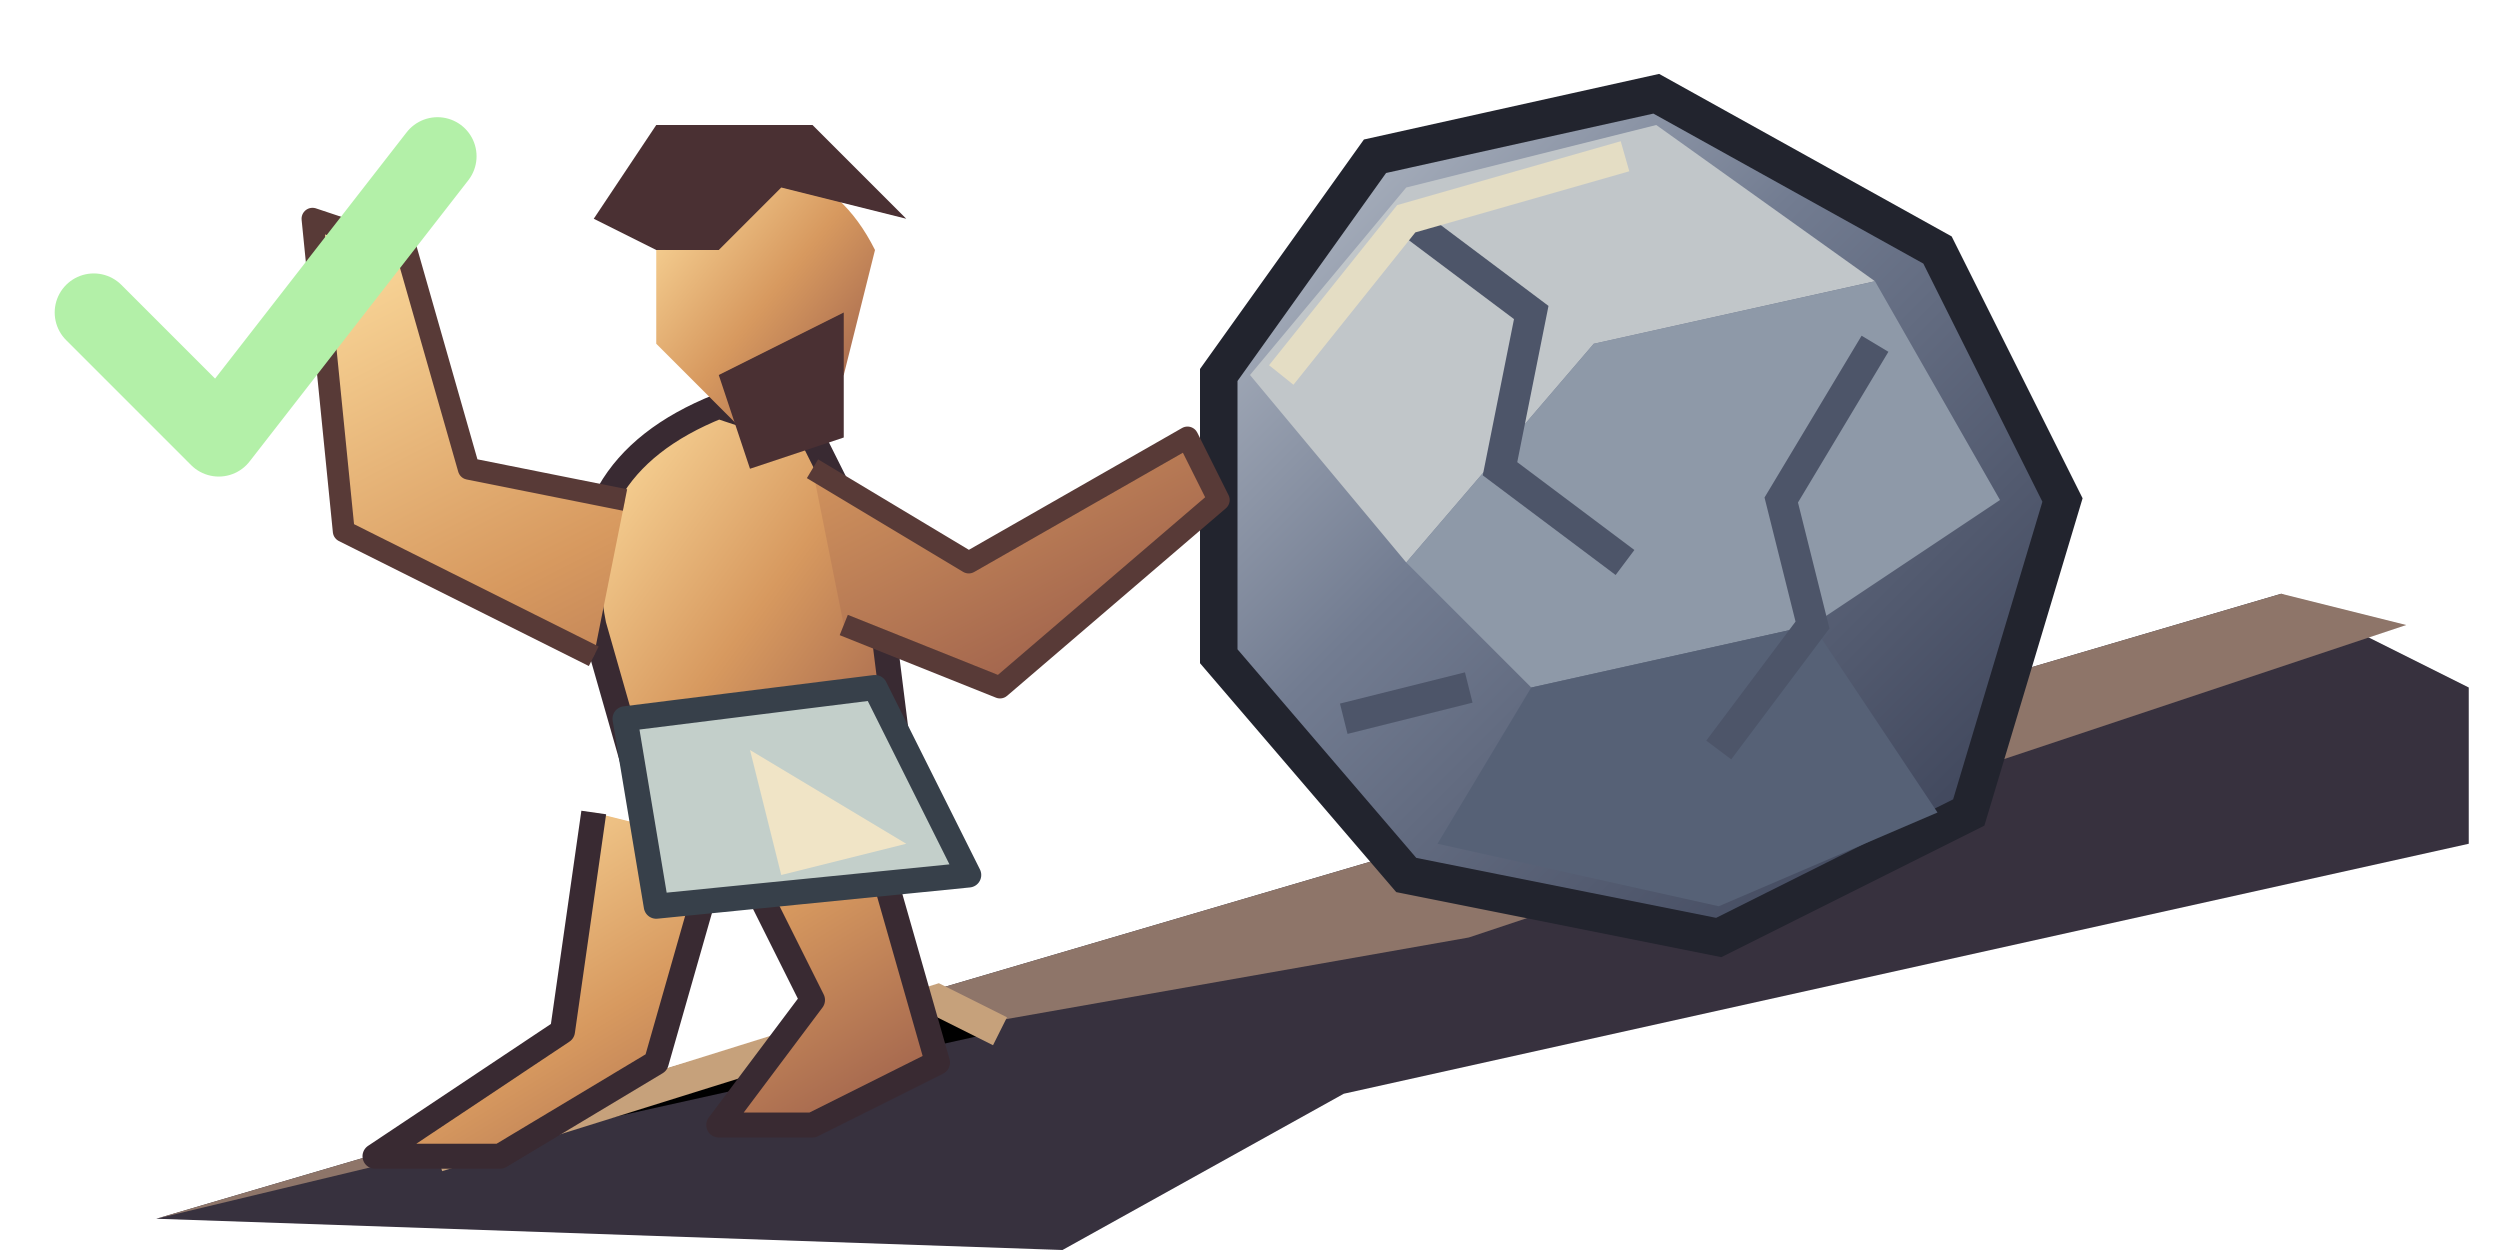
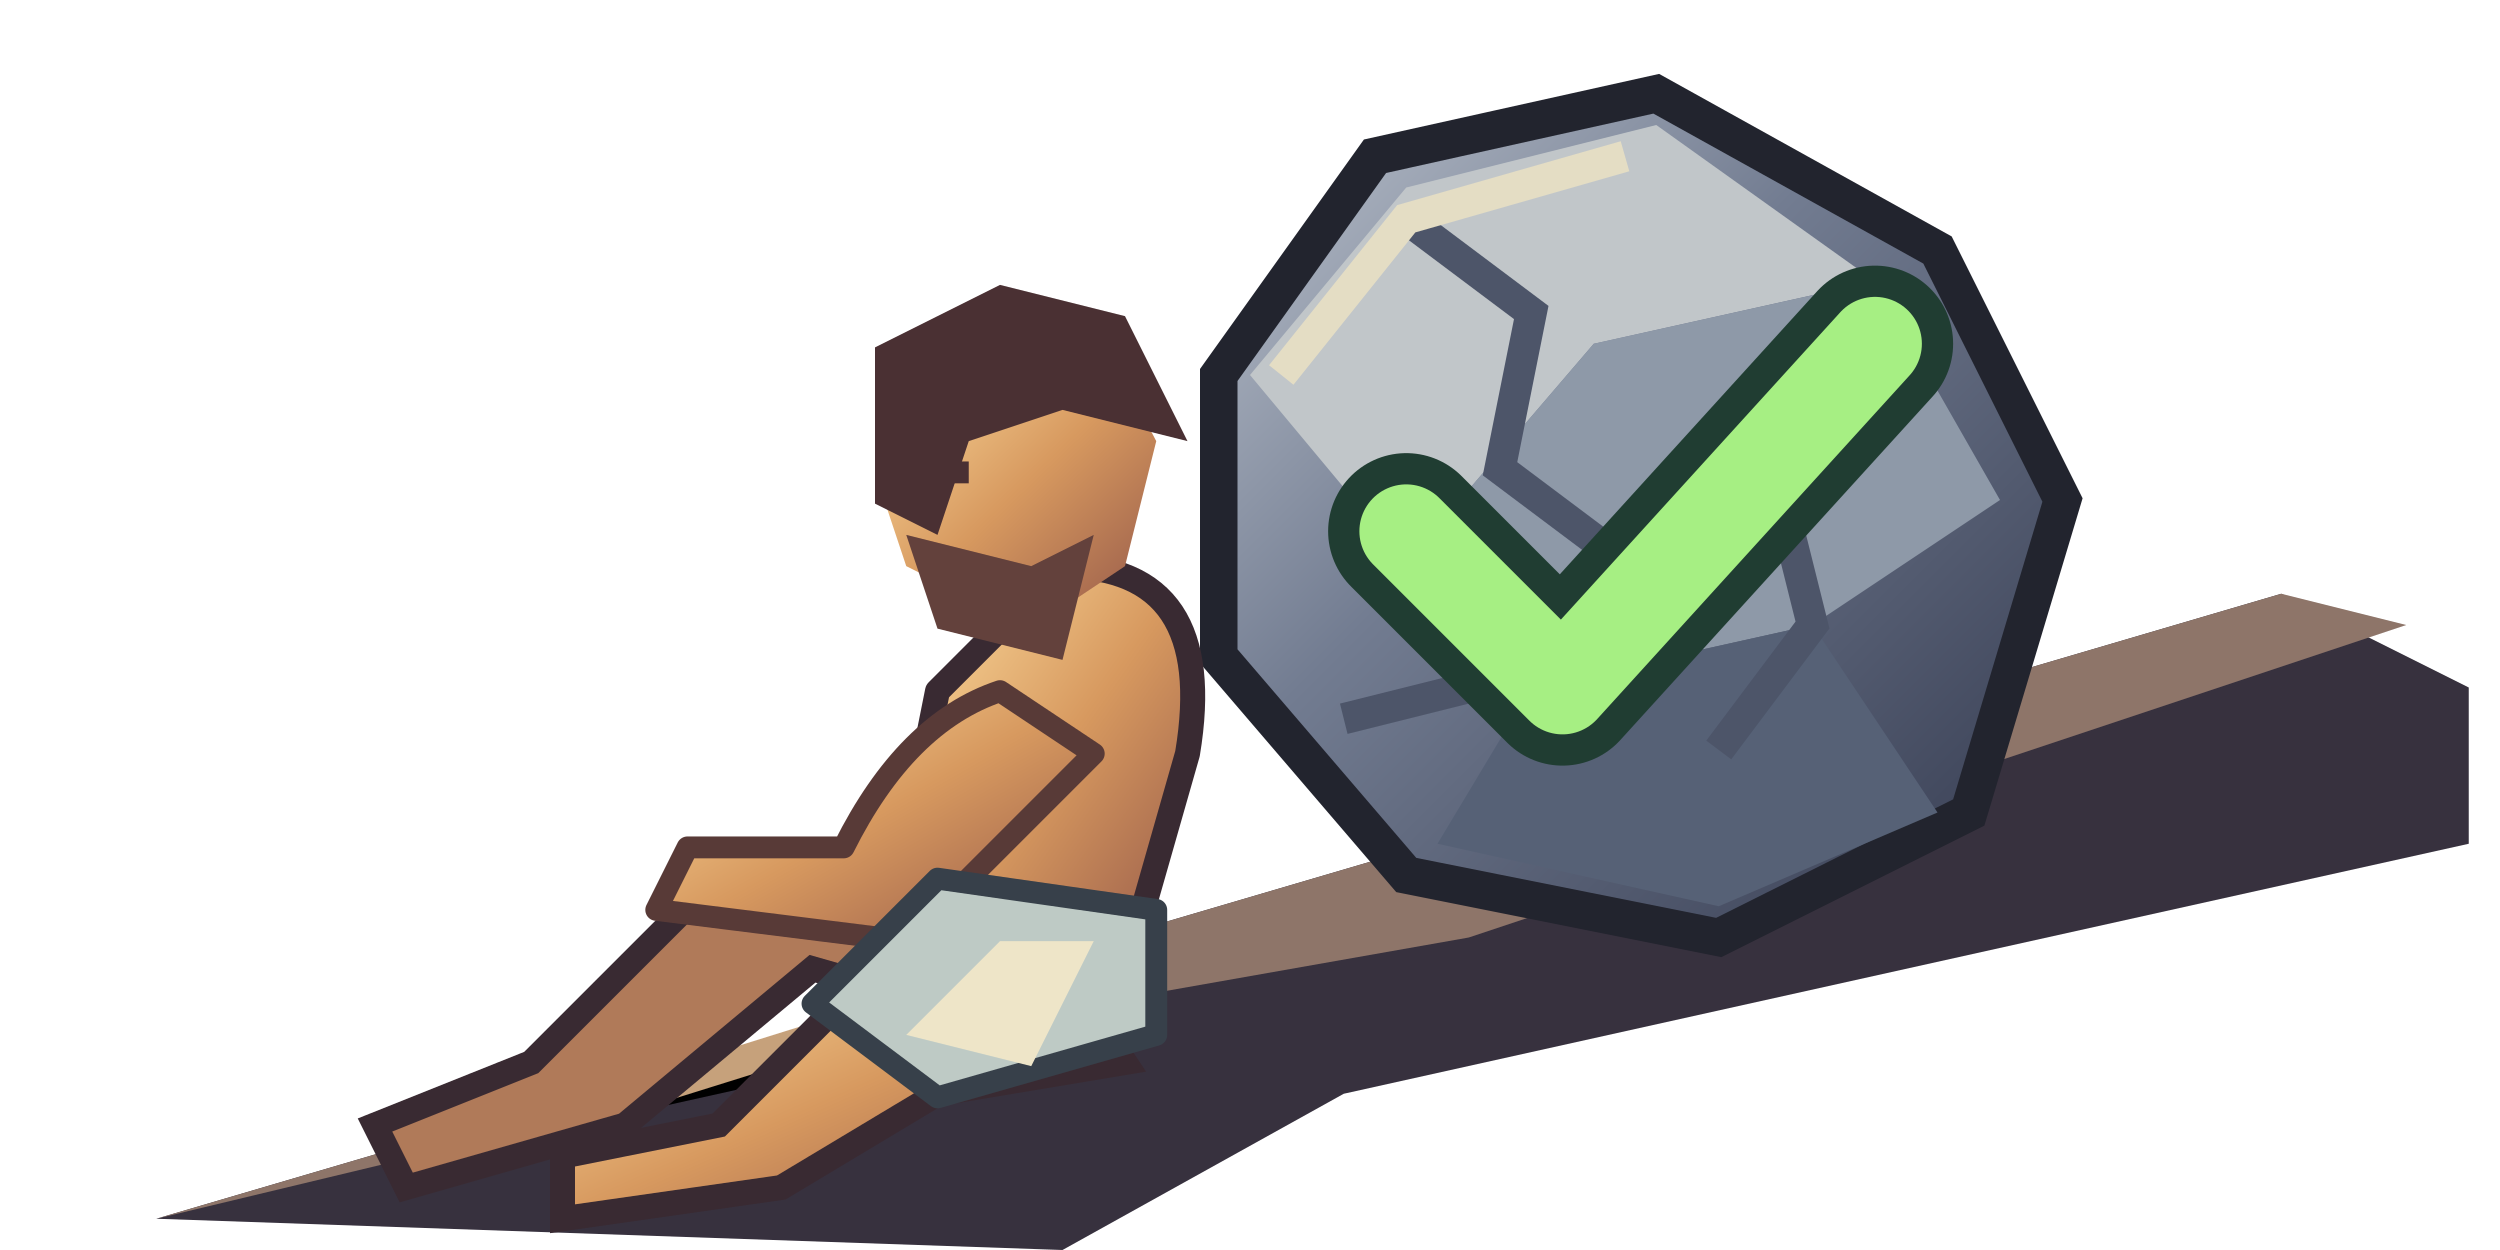
<svg xmlns="http://www.w3.org/2000/svg" width="80" height="40" viewBox="0 0 80 40">
  <defs>
    <linearGradient id="fire" x1="0%" y1="100%" x2="20%" y2="0%">
      <stop stop-color="#ffe595" />
      <stop offset=".42" stop-color="#ffb638" />
      <stop offset=".75" stop-color="#ff6026" />
      <stop offset="1" stop-color="#ca2926" />
    </linearGradient>
    <linearGradient id="stone" x2="100%" y2="100%">
      <stop stop-color="#bdc4ce" />
      <stop offset=".4" stop-color="#727c91" />
      <stop offset="1" stop-color="#33394e" />
    </linearGradient>
    <linearGradient id="skin" x2="100%" y2="100%">
      <stop stop-color="#ffe0a1" />
      <stop offset=".5" stop-color="#d7995f" />
      <stop offset="1" stop-color="#925548" />
    </linearGradient>
    <radialGradient id="glow">
      <stop stop-color="#ff8c27" stop-opacity=".24" />
      <stop offset="1" stop-color="#ff5a1d" stop-opacity="0" />
    </radialGradient>
  </defs>
  <path d="M5 39 L73 19 L79 22 L79 27 L43 35 L34 40Z" fill="#37313e" />
  <path d="M5 39 L73 19 L77 20 L47 30 L30 33Z" fill="#8e7569" />
  <path d="M14 37 L30 32 L32 33 M47 28 L64 23" stroke="#c6a17b" stroke-width="1" />
  <g transform="translate(52 17) rotate(0)">
    <path d="M-13 -5 L-8 -12 L1 -14 L10 -9 L14 -1 L11 9 L3 13 L-7 11 L-13 4Z" fill="url(#stone)" stroke="#22242e" stroke-width="1.2" />
    <path d="M-12 -5 L-7 -11 L1 -13 L8 -8 L-1 -6 L-7 1Z" fill="#c1c6c9" />
    <path d="M-7 1 L-1 -6 L8 -8 L12 -1 L6 3 L-3 5Z" fill="#8e99a8" />
    <path d="M-3 5 L6 3 L10 9 L3 12 L-6 10Z" fill="#566176" />
    <path d="M-7 -10 L-3 -7 L-4 -2 L0 1 M8 -6 L5 -1 L6 3 L3 7 M-9 6 L-5 5" stroke="#4d5569" stroke-width="1" fill="none" />
    <path d="M-11 -5 L-7 -10 L0 -12" stroke="#e4ddc4" stroke-width="1" fill="none" />
  </g>
-   <g transform="translate(0 0)" stroke-linejoin="round">
-     <path d="M23 27 L21 34 L16 37 L12 37 L18 33 L19 26 M28 27 L30 34 L26 36 L23 36 L26 32 L24 28" fill="url(#skin)" stroke="#392a32" stroke-width=".8" />
-     <path d="M23 13 Q18 15 19 20 L21 27 L29 26 L28 18 L26 14Z" fill="url(#skin)" stroke="#392a32" stroke-width=".8" />
-     <path d="M26 15 L31 18 L38 14 L39 16 L32 22 L27 20 M20 16 L15 15 L13 8 L10 7 L11 17 L19 21" fill="url(#skin)" stroke="#583a37" stroke-width=".7" />
-     <path d="M20 23 L28 22 L31 28 L21 29Z" fill="#c3cfca" stroke="#37404a" stroke-width=".8" />
-     <path d="M24 24 L25 28 L29 27" fill="#f0e4c6" />
-     <path d="M21 6 Q26 4 28 8 L27 12 L24 14 L21 11Z" fill="url(#skin)" />
-     <path d="M21 8 L19 7 L21 4 L26 4 L29 7 L25 6 L23 8Z M23 12 L27 10 L27 14 L24 15Z" fill="#4a3033" />
-     <path d="M3 10 L7 14 L14 5" fill="none" stroke="#b3f0a8" stroke-width="2.5" stroke-linecap="round" stroke-linejoin="round" />
+   <path d="M45 17 L50 22 L60 11" fill="none" stroke="#203d32" stroke-width="5" stroke-linecap="round" stroke-linejoin="round" />
+   <path d="M45 17 L50 22 L60 11" fill="none" stroke="#a6ef83" stroke-width="3" stroke-linecap="round" stroke-linejoin="round" />
+   <path d="M34 29 Q28 26 23 28 L17 34 L12 36 L13 38 L20 36 L26 31 L33 33Z" fill="#b07a59" stroke="#392a32" stroke-width=".8" />
+   <path d="M34 31 L27 32 L23 36 L18 37 L18 39 L25 38 L30 35 L36 34Z" fill="url(#skin)" stroke="#392a32" stroke-width=".8" />
+   <g transform="translate(0 0.1164686)" stroke-linejoin="round">
+     <path d="M34 18 Q39 18 38 24 L36 31 L29 31 L29 27 L30 22Z" fill="url(#skin)" stroke="#392a32" stroke-width=".8" />
+     <path d="M32 22 Q29 23 27 27 L22 27 L21 29 L29 30 L35 24Z" fill="url(#skin)" stroke="#583a37" stroke-width=".7" />
+     <path d="M30 28 L37 29 L37 33 L30 35 L26 32Z" fill="#becac5" stroke="#37404a" stroke-width=".7" />
+     <path d="M32 30 L35 30 L33 34 L29 33Z" fill="#eee5c8" />
+     <path d="M30 12 Q35 10 37 14 L36 18 L33 20 L29 18 L28 15Z" fill="url(#skin)" />
+     <path d="M28 14 L28 11 L32 9 L36 10 L38 14 L34 13 L31 14 L30 17 L28 16Z" fill="#4a3033" />
+     <path d="M29 17 L33 18 L35 17 L34 21 L30 20Z" fill="#63413c" />
+     <path d="M29 15 L31 15" stroke="#4a3033" stroke-width=".7" />
  </g>
</svg>
